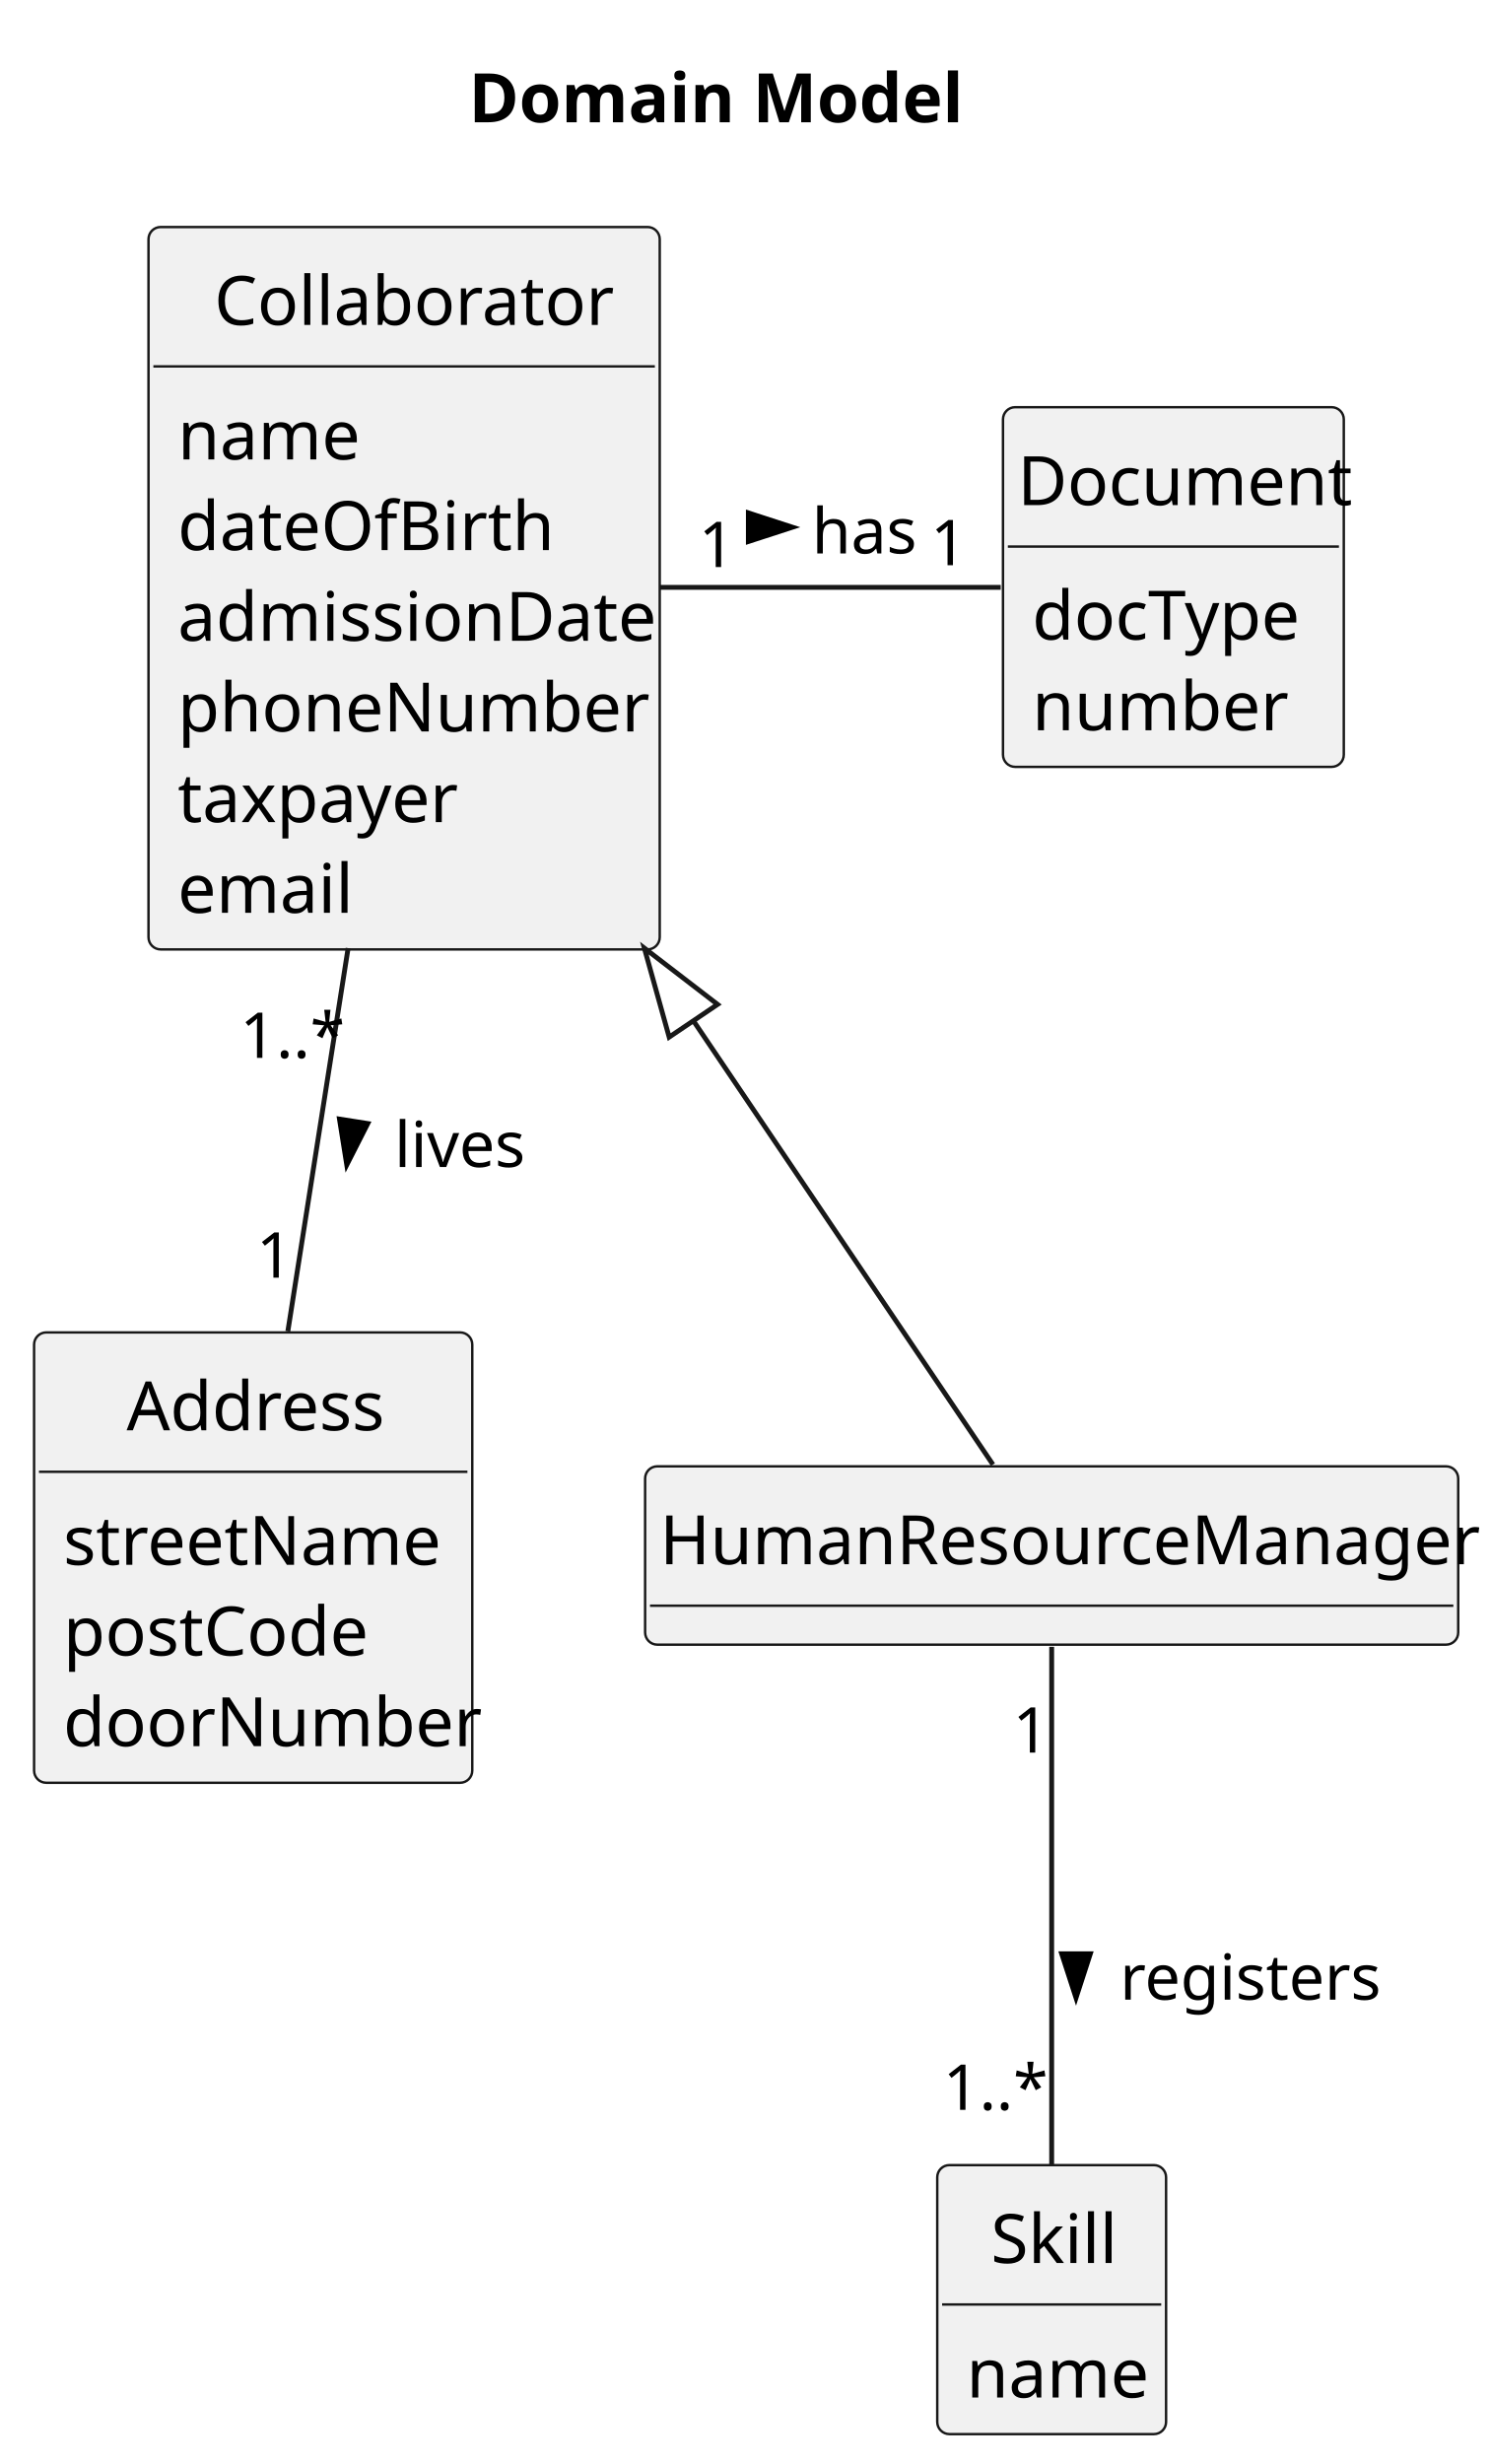
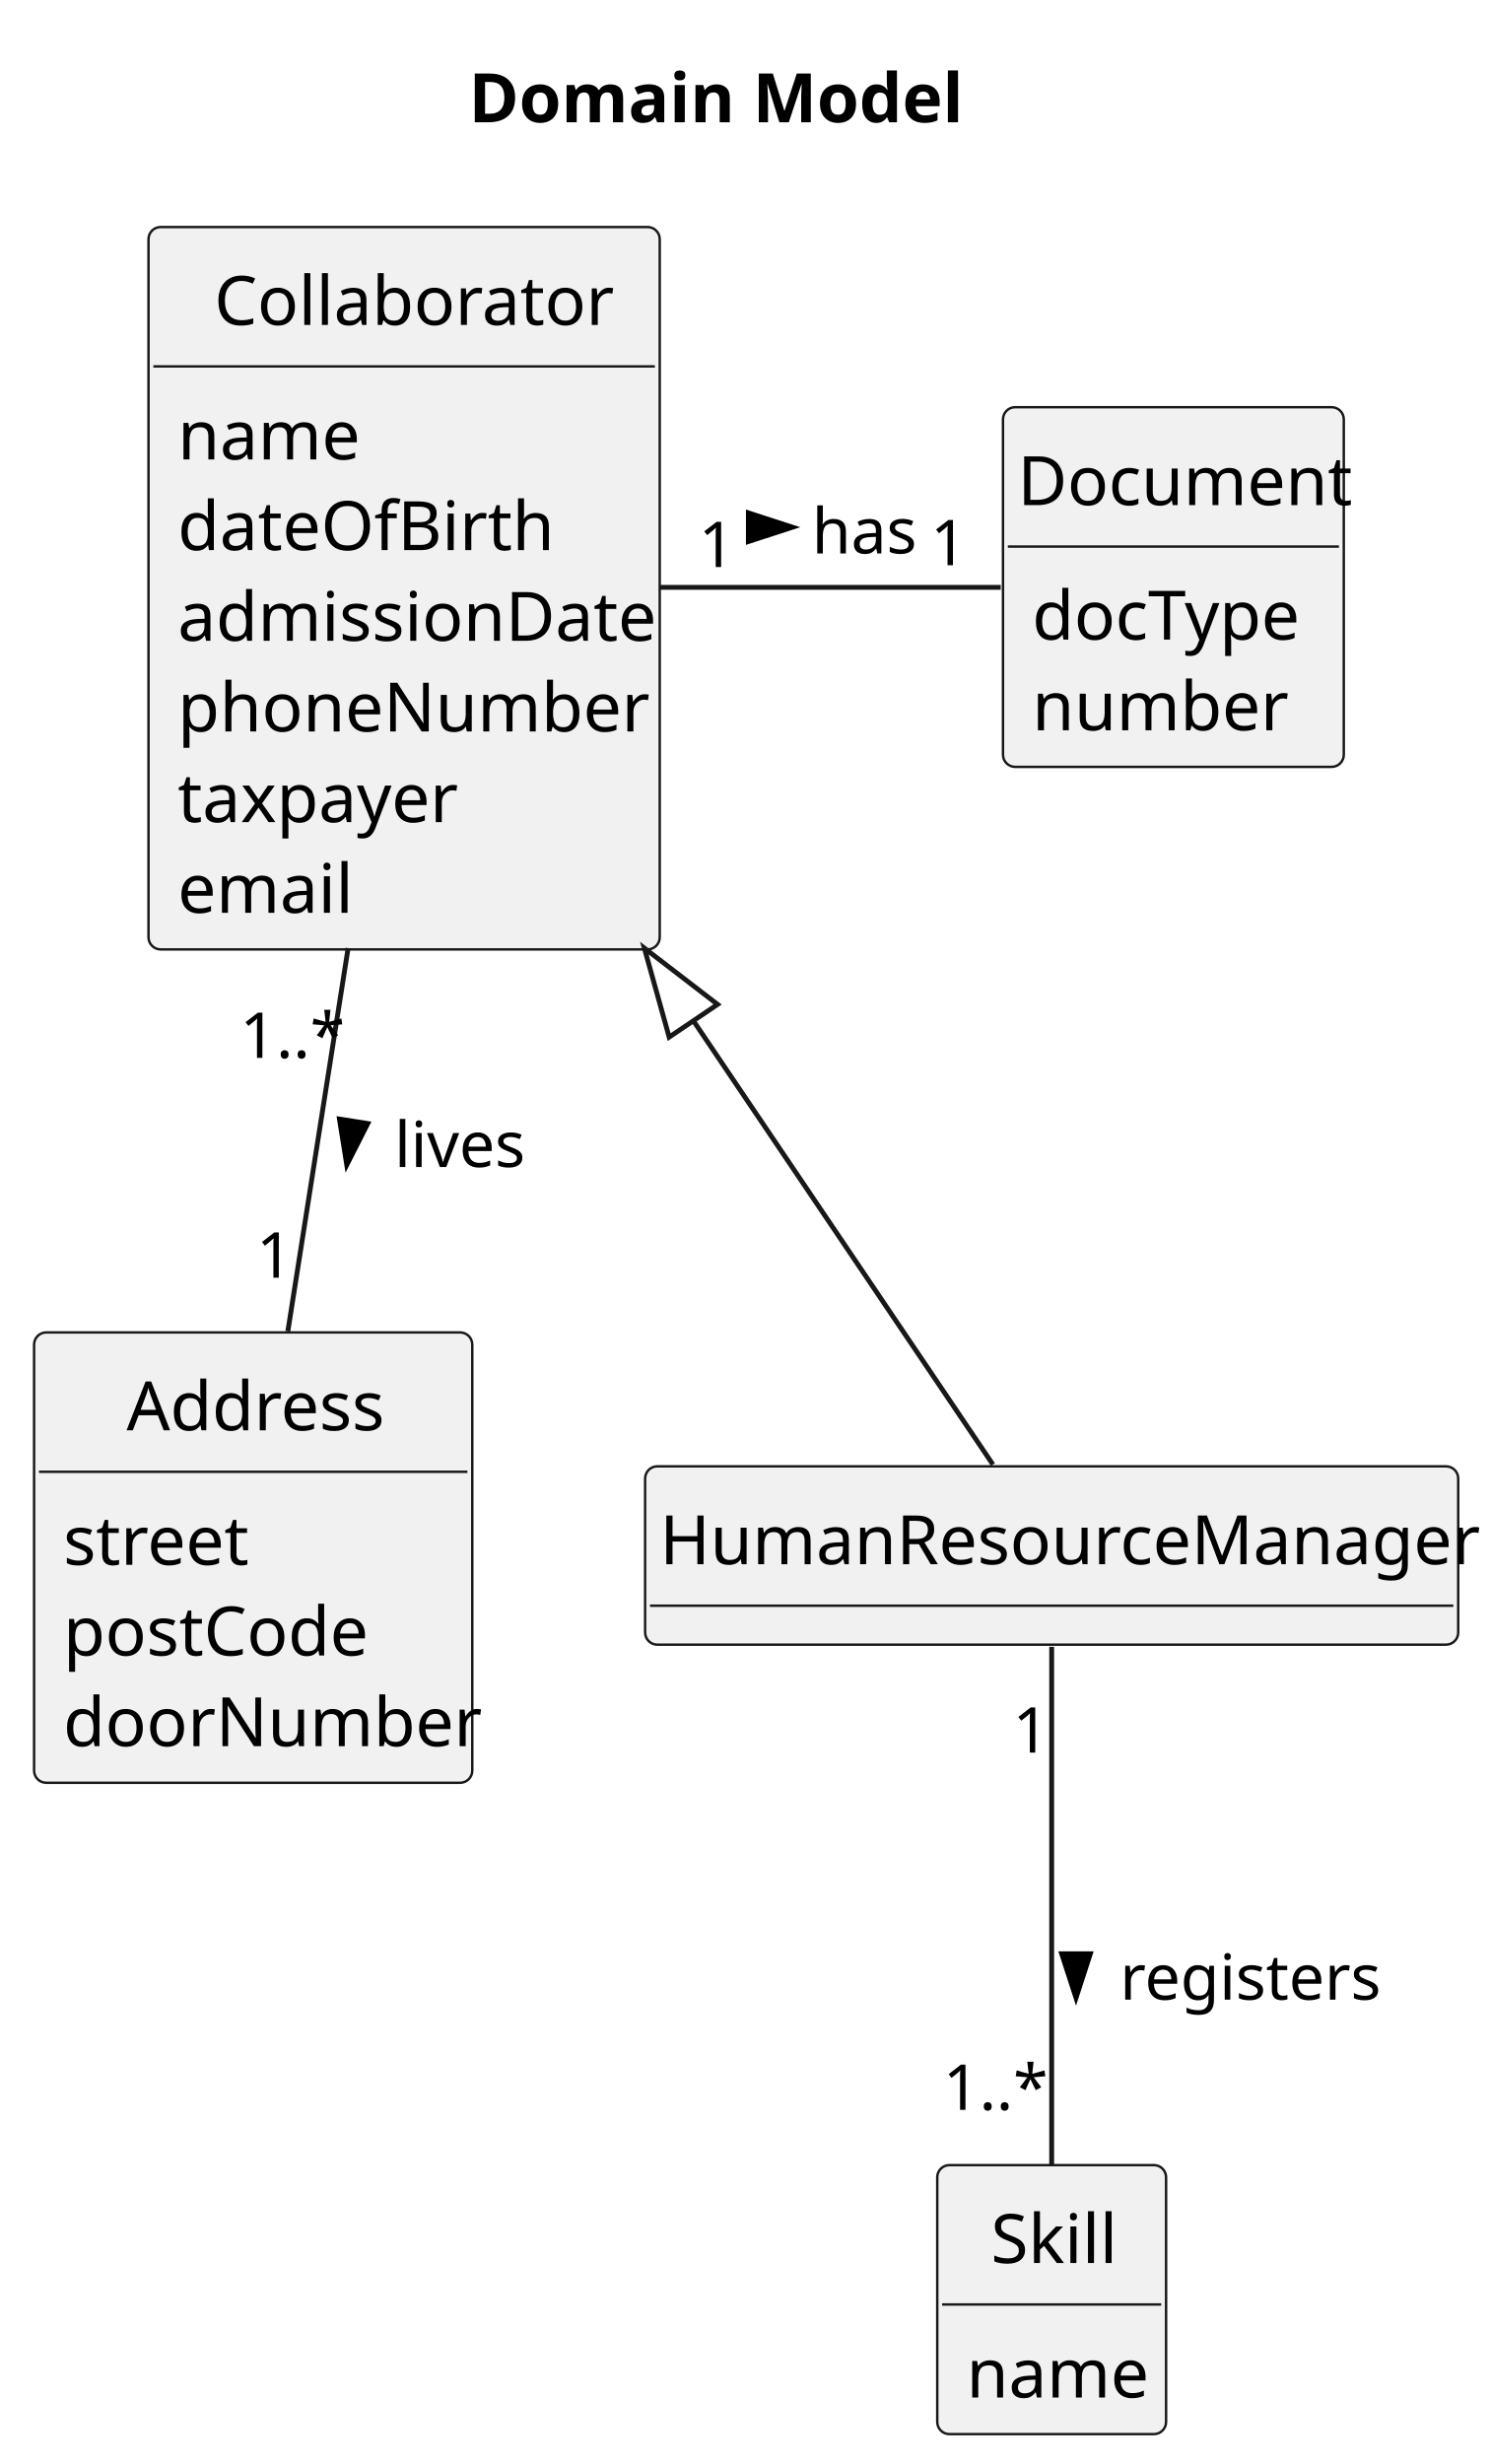
<svg xmlns="http://www.w3.org/2000/svg" contentStyleType="text/css" height="506px" preserveAspectRatio="none" style="width:306px;height:506px;background:#FFFFFF;" version="1.1" viewBox="0 0 306 506" width="306px" zoomAndPan="magnify">
  <defs />
  <g>
    <text fill="#000000" font-family="sans-serif" font-size="14" font-weight="bold" lengthAdjust="spacing" textLength="100" x="96.25" y="25.107">Domain Model</text>
    <g id="elem_Collaborator">
      <rect codeLine="11" fill="#F1F1F1" height="148.348" id="Collaborator" rx="2.5" ry="2.5" style="stroke:#181818;stroke-width:0.5;" width="105" x="30.5" y="46.621" />
      <text fill="#000000" font-family="sans-serif" font-size="14" lengthAdjust="spacing" textLength="78" x="44" y="66.728">Collaborator</text>
      <line style="stroke:#181818;stroke-width:0.5;" x1="31.5" x2="134.5" y1="75.242" y2="75.242" />
      <text fill="#000000" font-family="sans-serif" font-size="14" lengthAdjust="spacing" textLength="35" x="36.5" y="94.35">name</text>
      <text fill="#000000" font-family="sans-serif" font-size="14" lengthAdjust="spacing" textLength="72" x="36.5" y="112.971">dateOfBirth</text>
      <text fill="#000000" font-family="sans-serif" font-size="14" lengthAdjust="spacing" textLength="93" x="36.5" y="131.592">admissionDate</text>
      <text fill="#000000" font-family="sans-serif" font-size="14" lengthAdjust="spacing" textLength="89" x="36.5" y="150.213">phoneNumber</text>
      <text fill="#000000" font-family="sans-serif" font-size="14" lengthAdjust="spacing" textLength="54" x="36.5" y="168.834">taxpayer</text>
      <text fill="#000000" font-family="sans-serif" font-size="14" lengthAdjust="spacing" textLength="33" x="36.5" y="187.455">email</text>
    </g>
    <g id="elem_Document">
      <rect codeLine="20" fill="#F1F1F1" height="73.863" id="Document" rx="2.5" ry="2.5" style="stroke:#181818;stroke-width:0.5;" width="70" x="206" y="83.621" />
      <text fill="#000000" font-family="sans-serif" font-size="14" lengthAdjust="spacing" textLength="64" x="209" y="103.728">Document</text>
      <line style="stroke:#181818;stroke-width:0.5;" x1="207" x2="275" y1="112.242" y2="112.242" />
      <text fill="#000000" font-family="sans-serif" font-size="14" lengthAdjust="spacing" textLength="55" x="212" y="131.35">docType</text>
      <text fill="#000000" font-family="sans-serif" font-size="14" lengthAdjust="spacing" textLength="48" x="212" y="149.971">number</text>
    </g>
    <g id="elem_Address">
      <rect codeLine="25" fill="#F1F1F1" height="92.484" id="Address" rx="2.5" ry="2.5" style="stroke:#181818;stroke-width:0.5;" width="90" x="7" y="273.621" />
      <text fill="#000000" font-family="sans-serif" font-size="14" lengthAdjust="spacing" textLength="52" x="26" y="293.728">Address</text>
      <line style="stroke:#181818;stroke-width:0.5;" x1="8" x2="96" y1="302.242" y2="302.242" />
-       <text fill="#000000" font-family="sans-serif" font-size="14" lengthAdjust="spacing" textLength="72" x="13" y="321.35">streetName</text>
+       <text fill="#000000" font-family="sans-serif" font-size="14" lengthAdjust="spacing" textLength="72" x="13" y="321.35">street</text>
      <text fill="#000000" font-family="sans-serif" font-size="14" lengthAdjust="spacing" textLength="61" x="13" y="339.971">postCode</text>
      <text fill="#000000" font-family="sans-serif" font-size="14" lengthAdjust="spacing" textLength="78" x="13" y="358.592">doorNumber</text>
    </g>
    <g id="elem_HumanResourceManager">
      <rect codeLine="32" fill="#F1F1F1" height="36.621" id="HumanResourceManager" rx="2.5" ry="2.5" style="stroke:#181818;stroke-width:0.5;" width="167" x="132.5" y="301.121" />
      <text fill="#000000" font-family="sans-serif" font-size="14" lengthAdjust="spacing" textLength="161" x="135.5" y="321.228">HumanResourceManager</text>
      <line style="stroke:#181818;stroke-width:0.5;" x1="133.5" x2="298.5" y1="329.742" y2="329.742" />
    </g>
    <g id="elem_Skill">
      <rect codeLine="35" fill="#F1F1F1" height="55.242" id="Skill" rx="2.5" ry="2.5" style="stroke:#181818;stroke-width:0.5;" width="47" x="192.5" y="444.621" />
      <text fill="#000000" font-family="sans-serif" font-size="14" lengthAdjust="spacing" textLength="25" x="203.5" y="464.728">Skill</text>
      <line style="stroke:#181818;stroke-width:0.5;" x1="193.5" x2="238.5" y1="473.242" y2="473.242" />
      <text fill="#000000" font-family="sans-serif" font-size="14" lengthAdjust="spacing" textLength="35" x="198.5" y="492.35">name</text>
    </g>
    <g id="link_Collaborator_Document">
      <path codeLine="39" d="M135.61,120.621 C158.59,120.621 184.94,120.621 205.54,120.621 " fill="none" id="Collaborator-Document" style="stroke:#181818;stroke-width:1.0;" />
      <polygon fill="#000000" points="162.75,108.267,153.705,105.328,153.705,111.206,162.75,108.267" style="stroke:#000000;stroke-width:1.0;" />
      <text fill="#000000" font-family="sans-serif" font-size="13" lengthAdjust="spacing" textLength="21" x="166.75" y="113.649">has</text>
      <text fill="#000000" font-family="sans-serif" font-size="13" lengthAdjust="spacing" textLength="7" x="143.5" y="116.45">1</text>
      <text fill="#000000" font-family="sans-serif" font-size="13" lengthAdjust="spacing" textLength="7" x="191.113" y="116.07">1</text>
    </g>
    <g id="link_Collaborator_Address">
      <path codeLine="41" d="M71.5,194.701 C67.35,221.091 62.78,250.091 59.12,273.401 " fill="none" id="Collaborator-Address" style="stroke:#181818;stroke-width:1.0;" />
      <polygon fill="#000000" points="71.223,239.206,75.532,230.727,69.725,229.814,71.223,239.206" style="stroke:#000000;stroke-width:1.0;" />
      <text fill="#000000" font-family="sans-serif" font-size="13" lengthAdjust="spacing" textLength="25" x="81" y="239.649">lives</text>
      <text fill="#000000" font-family="sans-serif" font-size="13" lengthAdjust="spacing" textLength="20" x="49.283" y="217.243">1..*</text>
      <text fill="#000000" font-family="sans-serif" font-size="13" lengthAdjust="spacing" textLength="7" x="52.652" y="262.378">1</text>
    </g>
    <g id="link_Collaborator_HumanResourceManager">
      <path codeLine="43" d="M142.412,209.62 C168.282,247.94 187.81,276.861 203.94,300.761 " fill="none" id="Collaborator-backto-HumanResourceManager" style="stroke:#181818;stroke-width:1.0;" />
      <polygon fill="none" points="132.34,194.701,137.439,212.977,147.384,206.262,132.34,194.701" style="stroke:#181818;stroke-width:1.0;" />
    </g>
    <g id="link_HumanResourceManager_Skill">
      <path codeLine="45" d="M216,338.181 C216,364.391 216,413.931 216,444.571 " fill="none" id="HumanResourceManager-Skill" style="stroke:#181818;stroke-width:1.0;" />
      <polygon fill="#000000" points="221,410.267,223.939,401.221,218.061,401.221,221,410.267" style="stroke:#000000;stroke-width:1.0;" />
      <text fill="#000000" font-family="sans-serif" font-size="13" lengthAdjust="spacing" textLength="50" x="230" y="410.649">registers</text>
      <text fill="#000000" font-family="sans-serif" font-size="13" lengthAdjust="spacing" textLength="7" x="208.016" y="359.914">1</text>
      <text fill="#000000" font-family="sans-serif" font-size="13" lengthAdjust="spacing" textLength="20" x="193.688" y="433.269">1..*</text>
    </g>
  </g>
</svg>
